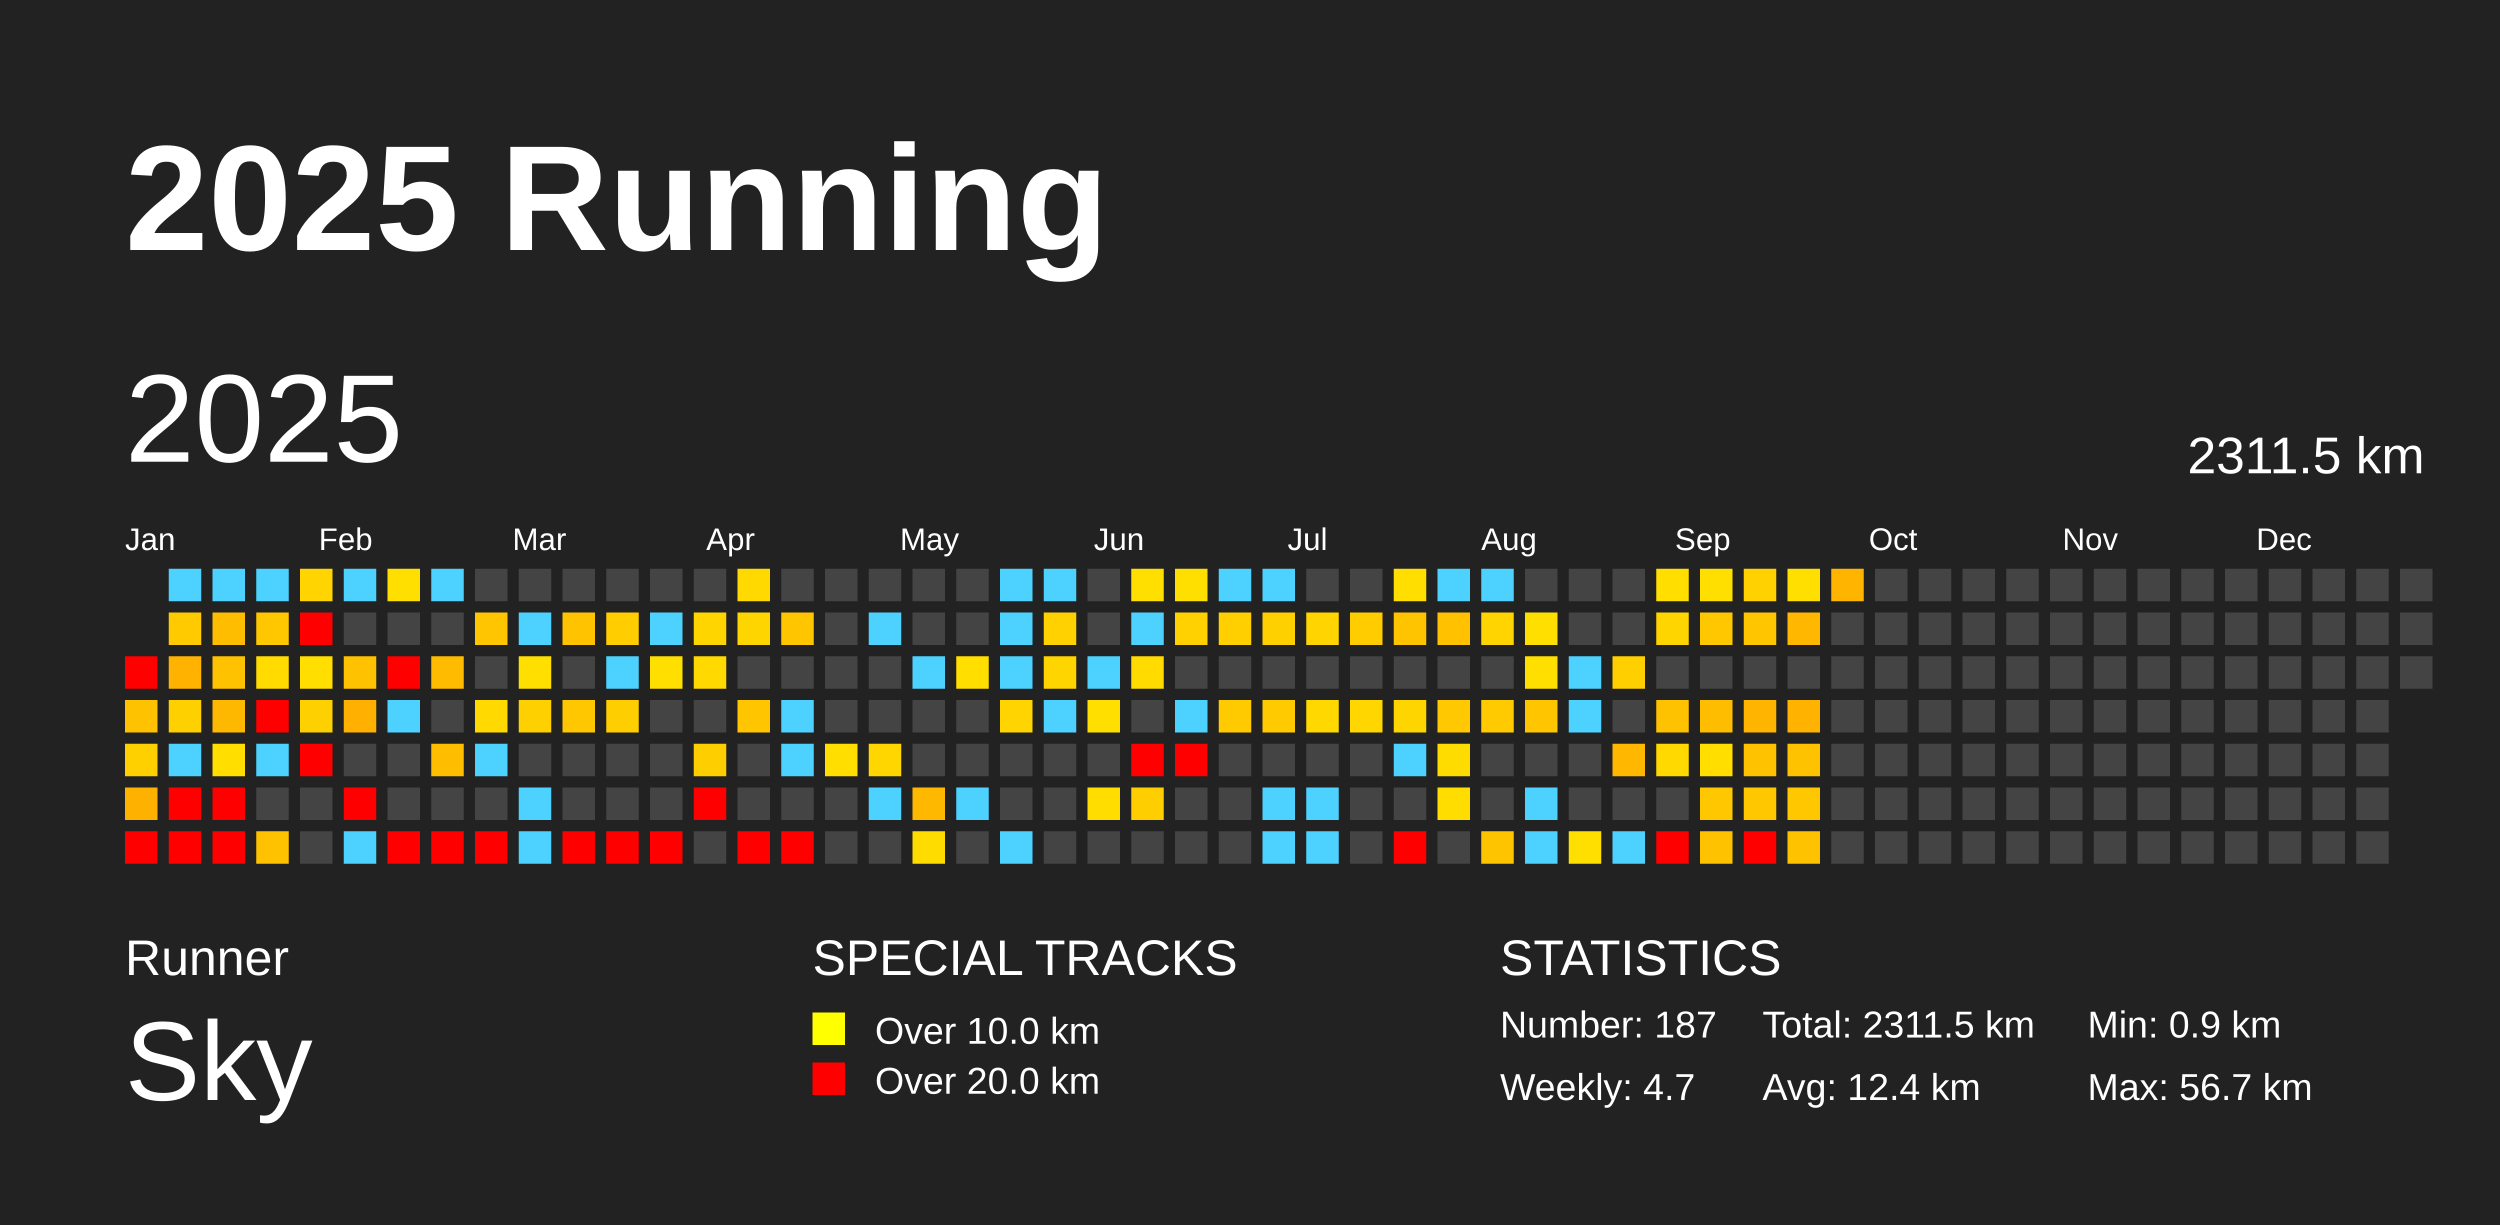
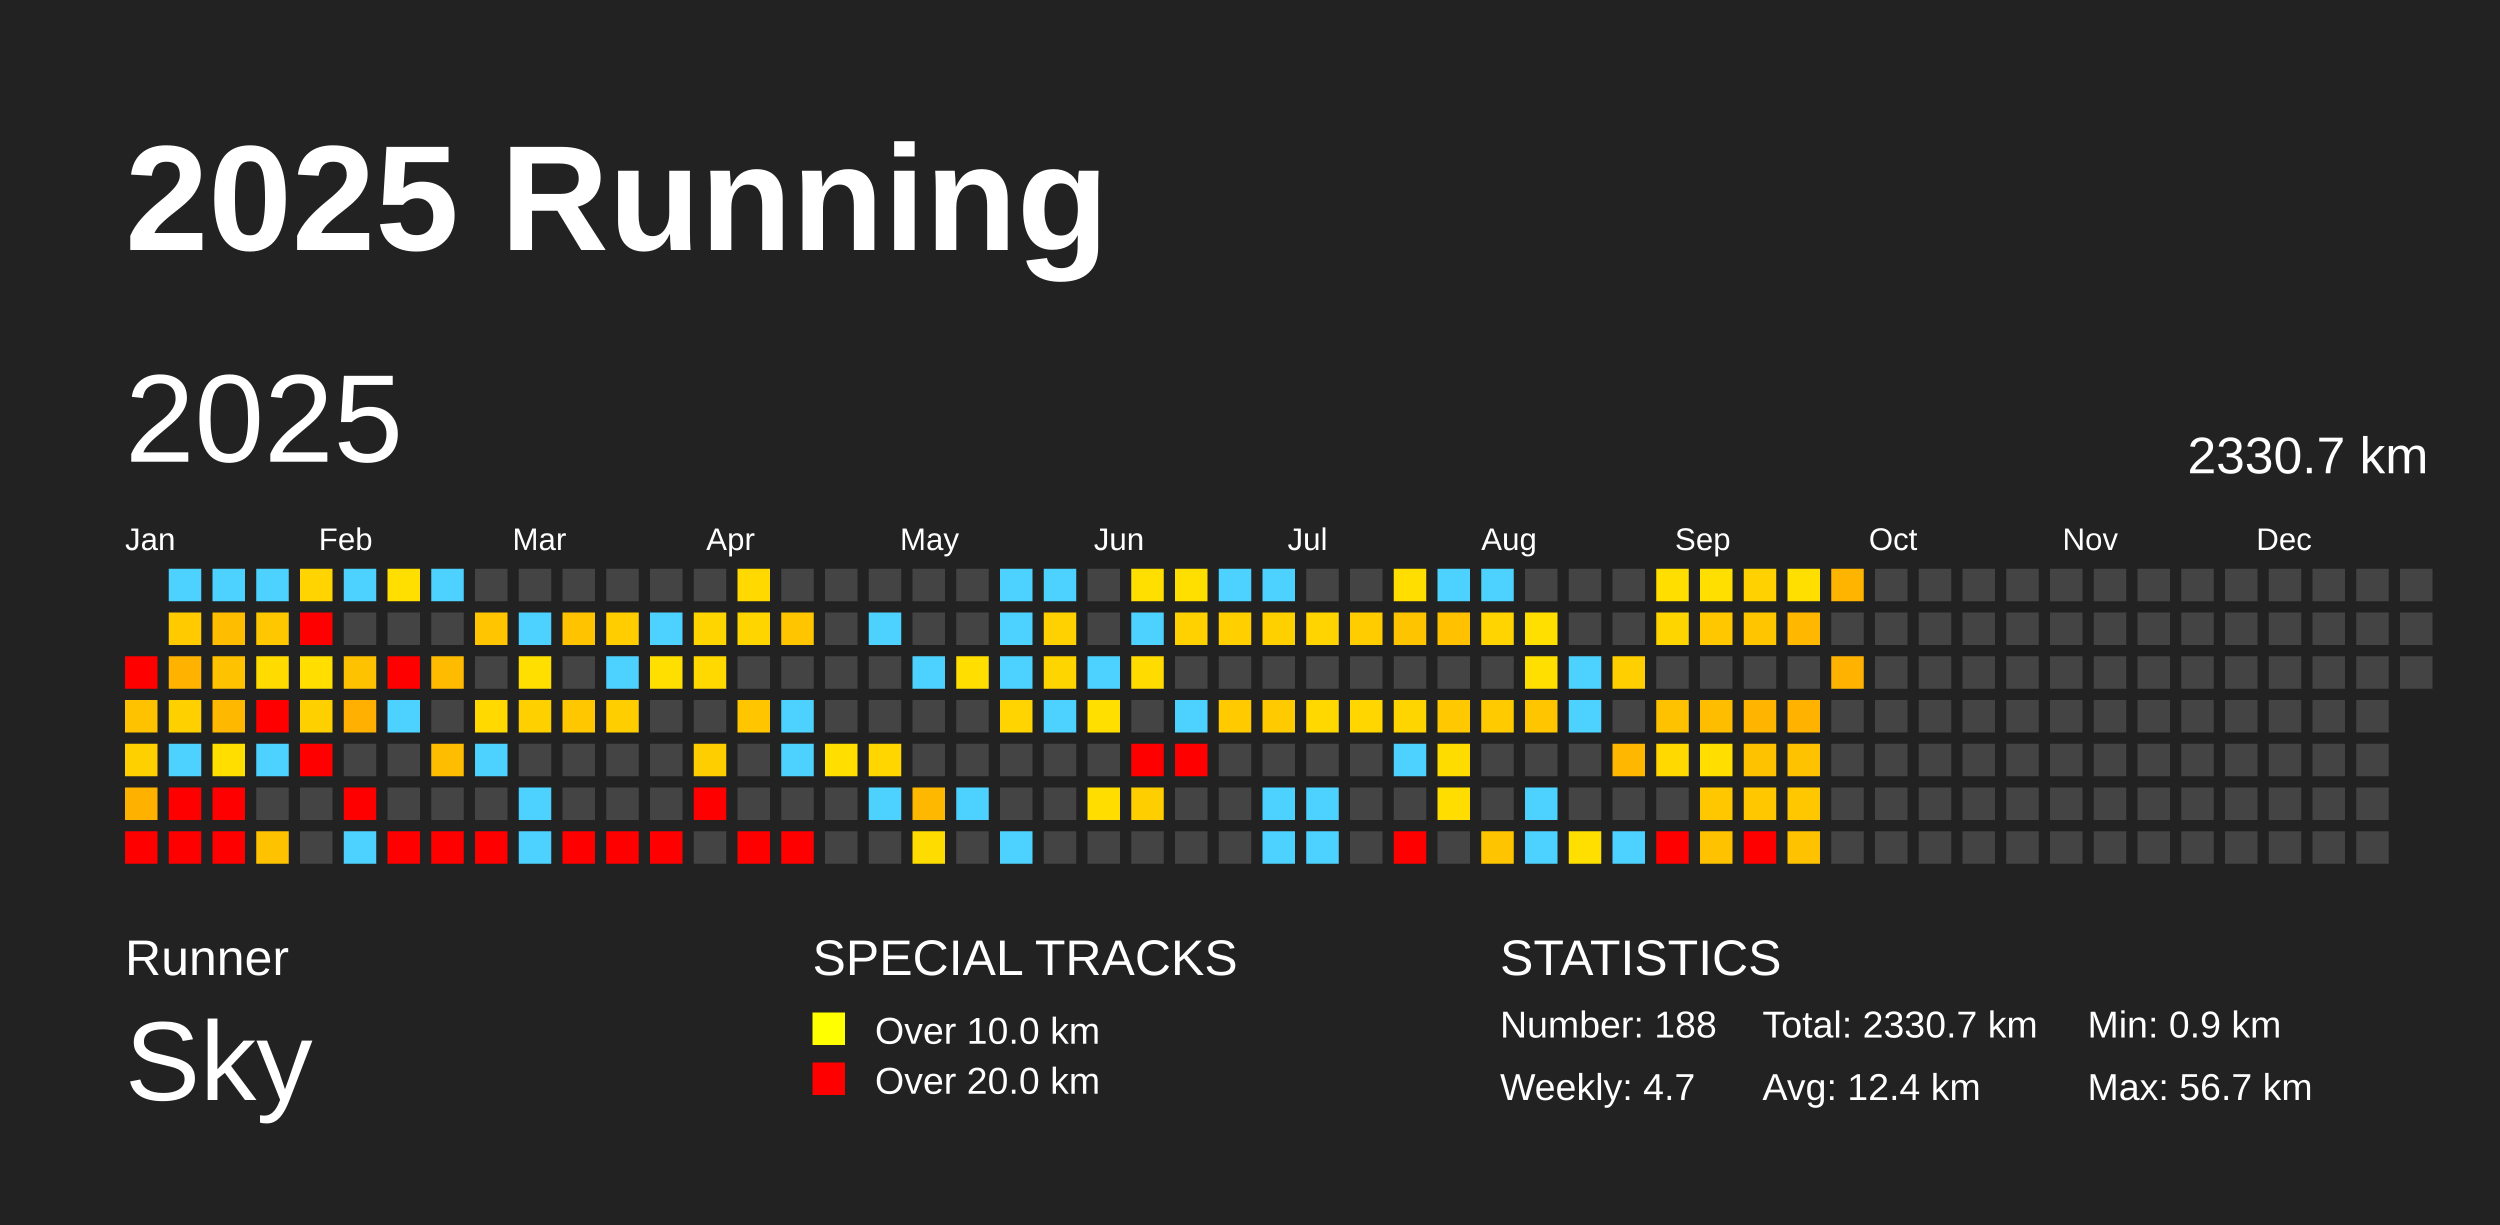
<svg xmlns="http://www.w3.org/2000/svg" baseProfile="full" height="98mm" version="1.1" viewBox="0,0,200,98" width="200mm">
  <defs />
  <rect fill="#222222" height="98" width="200" x="0" y="0" />
  <text fill="#FFFFFF" style="font-size:12px; font-family:Arial; font-weight:bold;" x="10" y="20">2025 Running</text>
  <text fill="#FFFFFF" style="font-size:4px; font-family:Arial" x="10" y="78">Runner</text>
  <text fill="#FFFFFF" style="font-size:9px; font-family:Arial" x="10" y="88">Sky</text>
  <text fill="#FFFFFF" style="font-size:4px; font-family:Arial" x="65" y="78">SPECIAL TRACKS</text>
  <rect fill="yellow" height="2.6" width="2.6" x="65" y="81" />
  <text fill="#FFFFFF" style="font-size:3px; font-family:Arial" x="70" y="83.5">Over 10.0 km</text>
  <rect fill="red" height="2.6" width="2.6" x="65" y="85" />
  <text fill="#FFFFFF" style="font-size:3px; font-family:Arial" x="70" y="87.5">Over 20.0 km</text>
  <text fill="#FFFFFF" style="font-size:4px; font-family:Arial" x="120" y="78">STATISTICS</text>
-   <text fill="#FFFFFF" style="font-size:3px; font-family:Arial" x="120" y="83">Number: 187</text>
+   <text fill="#FFFFFF" style="font-size:3px; font-family:Arial" x="120" y="83">Number: 188</text>
  <text fill="#FFFFFF" style="font-size:3px; font-family:Arial" x="120" y="88">Weekly: 4.7</text>
-   <text fill="#FFFFFF" style="font-size:3px; font-family:Arial" x="141" y="83">Total: 2311.5 km</text>
+   <text fill="#FFFFFF" style="font-size:3px; font-family:Arial" x="141" y="83">Total: 2330.7 km</text>
  <text fill="#FFFFFF" style="font-size:3px; font-family:Arial" x="141" y="88">Avg: 12.4 km</text>
  <text fill="#FFFFFF" style="font-size:3px; font-family:Arial" x="167" y="83">Min: 0.9 km</text>
  <text fill="#FFFFFF" style="font-size:3px; font-family:Arial" x="167" y="88">Max: 56.7 km</text>
  <text dominant-baseline="hanging" fill="#FFFFFF" style="font-size:10.0px; font-family:Arial;" x="10" y="30">2025</text>
-   <text dominant-baseline="hanging" fill="#FFFFFF" style="font-size:4.125px; font-family:Arial;" x="175" y="35">2311.5 km</text>
+   <text dominant-baseline="hanging" fill="#FFFFFF" style="font-size:4.125px; font-family:Arial;" x="175" y="35">2330.7 km</text>
  <text fill="#FFFFFF" style="font-size:2.5px; font-family:Arial" x="10.0" y="44">Jan</text>
  <text fill="#FFFFFF" style="font-size:2.5px; font-family:Arial" x="25.5" y="44">Feb</text>
  <text fill="#FFFFFF" style="font-size:2.5px; font-family:Arial" x="41.0" y="44">Mar</text>
  <text fill="#FFFFFF" style="font-size:2.5px; font-family:Arial" x="56.5" y="44">Apr</text>
  <text fill="#FFFFFF" style="font-size:2.5px; font-family:Arial" x="72.0" y="44">May</text>
  <text fill="#FFFFFF" style="font-size:2.5px; font-family:Arial" x="87.5" y="44">Jun</text>
  <text fill="#FFFFFF" style="font-size:2.5px; font-family:Arial" x="103.0" y="44">Jul</text>
  <text fill="#FFFFFF" style="font-size:2.5px; font-family:Arial" x="118.5" y="44">Aug</text>
  <text fill="#FFFFFF" style="font-size:2.5px; font-family:Arial" x="134.0" y="44">Sep</text>
  <text fill="#FFFFFF" style="font-size:2.5px; font-family:Arial" x="149.5" y="44">Oct</text>
  <text fill="#FFFFFF" style="font-size:2.5px; font-family:Arial" x="165.0" y="44">Nov</text>
  <text fill="#FFFFFF" style="font-size:2.5px; font-family:Arial" x="180.5" y="44">Dec</text>
  <rect fill="red" height="2.6" width="2.6" x="10.0" y="52.5" />
  <rect fill="#ffc200" height="2.6" width="2.6" x="10.0" y="56.0" />
  <rect fill="#ffd000" height="2.6" width="2.6" x="10.0" y="59.5" />
  <rect fill="#ffb100" height="2.6" width="2.6" x="10.0" y="63.0" />
  <rect fill="red" height="2.6" width="2.6" x="10.0" y="66.5" />
  <rect fill="#4dd2ff" height="2.6" width="2.6" x="13.5" y="45.5" />
  <rect fill="#ffcb00" height="2.6" width="2.6" x="13.5" y="49.0" />
  <rect fill="#ffb300" height="2.6" width="2.6" x="13.5" y="52.5" />
  <rect fill="#ffd000" height="2.6" width="2.6" x="13.5" y="56.0" />
  <rect fill="#4dd2ff" height="2.6" width="2.6" x="13.5" y="59.5" />
  <rect fill="red" height="2.6" width="2.6" x="13.5" y="63.0" />
  <rect fill="red" height="2.6" width="2.6" x="13.5" y="66.5" />
  <rect fill="#4dd2ff" height="2.6" width="2.6" x="17.0" y="45.5" />
  <rect fill="#ffbd00" height="2.6" width="2.6" x="17.0" y="49.0" />
  <rect fill="#ffc200" height="2.6" width="2.6" x="17.0" y="52.5" />
  <rect fill="#ffb800" height="2.6" width="2.6" x="17.0" y="56.0" />
  <rect fill="#ffde00" height="2.6" width="2.6" x="17.0" y="59.5" />
  <rect fill="red" height="2.6" width="2.6" x="17.0" y="63.0" />
  <rect fill="red" height="2.6" width="2.6" x="17.0" y="66.5" />
  <rect fill="#4dd2ff" height="2.6" width="2.6" x="20.5" y="45.5" />
  <rect fill="#ffc700" height="2.6" width="2.6" x="20.5" y="49.0" />
  <rect fill="#ffdb00" height="2.6" width="2.6" x="20.5" y="52.5" />
  <rect fill="red" height="2.6" width="2.6" x="20.5" y="56.0" />
  <rect fill="#4dd2ff" height="2.6" width="2.6" x="20.5" y="59.5" />
  <rect fill="#444444" height="2.6" width="2.6" x="20.5" y="63.0" />
  <rect fill="#ffc200" height="2.6" width="2.6" x="20.5" y="66.5" />
  <rect fill="#ffd400" height="2.6" width="2.6" x="24.0" y="45.5" />
  <rect fill="red" height="2.6" width="2.6" x="24.0" y="49.0" />
  <rect fill="#ffde00" height="2.6" width="2.6" x="24.0" y="52.5" />
  <rect fill="#ffd000" height="2.6" width="2.6" x="24.0" y="56.0" />
  <rect fill="red" height="2.6" width="2.6" x="24.0" y="59.5" />
  <rect fill="#444444" height="2.6" width="2.6" x="24.0" y="63.0" />
  <rect fill="#444444" height="2.6" width="2.6" x="24.0" y="66.5" />
  <rect fill="#4dd2ff" height="2.6" width="2.6" x="27.5" y="45.5" />
  <rect fill="#444444" height="2.6" width="2.6" x="27.5" y="49.0" />
  <rect fill="#ffc200" height="2.6" width="2.6" x="27.5" y="52.5" />
  <rect fill="#ffb000" height="2.6" width="2.6" x="27.5" y="56.0" />
  <rect fill="#444444" height="2.6" width="2.6" x="27.5" y="59.5" />
  <rect fill="red" height="2.6" width="2.6" x="27.5" y="63.0" />
  <rect fill="#4dd2ff" height="2.6" width="2.6" x="27.5" y="66.5" />
  <rect fill="#ffdf00" height="2.6" width="2.6" x="31.0" y="45.5" />
  <rect fill="#444444" height="2.6" width="2.6" x="31.0" y="49.0" />
  <rect fill="red" height="2.6" width="2.6" x="31.0" y="52.5" />
  <rect fill="#4dd2ff" height="2.6" width="2.6" x="31.0" y="56.0" />
  <rect fill="#444444" height="2.6" width="2.6" x="31.0" y="59.5" />
  <rect fill="#444444" height="2.6" width="2.6" x="31.0" y="63.0" />
  <rect fill="red" height="2.6" width="2.6" x="31.0" y="66.5" />
  <rect fill="#4dd2ff" height="2.6" width="2.6" x="34.5" y="45.5" />
  <rect fill="#444444" height="2.6" width="2.6" x="34.5" y="49.0" />
  <rect fill="#ffbb00" height="2.6" width="2.6" x="34.5" y="52.5" />
  <rect fill="#444444" height="2.6" width="2.6" x="34.5" y="56.0" />
  <rect fill="#ffbd00" height="2.6" width="2.6" x="34.5" y="59.5" />
  <rect fill="#444444" height="2.6" width="2.6" x="34.5" y="63.0" />
  <rect fill="red" height="2.6" width="2.6" x="34.5" y="66.5" />
  <rect fill="#444444" height="2.6" width="2.6" x="38.0" y="45.5" />
  <rect fill="#ffc500" height="2.6" width="2.6" x="38.0" y="49.0" />
  <rect fill="#444444" height="2.6" width="2.6" x="38.0" y="52.5" />
  <rect fill="#ffd900" height="2.6" width="2.6" x="38.0" y="56.0" />
  <rect fill="#4dd2ff" height="2.6" width="2.6" x="38.0" y="59.5" />
  <rect fill="#444444" height="2.6" width="2.6" x="38.0" y="63.0" />
  <rect fill="red" height="2.6" width="2.6" x="38.0" y="66.5" />
  <rect fill="#444444" height="2.6" width="2.6" x="41.5" y="45.5" />
  <rect fill="#4dd2ff" height="2.6" width="2.6" x="41.5" y="49.0" />
  <rect fill="#ffdf00" height="2.6" width="2.6" x="41.5" y="52.5" />
  <rect fill="#ffd000" height="2.6" width="2.6" x="41.5" y="56.0" />
  <rect fill="#444444" height="2.6" width="2.6" x="41.5" y="59.5" />
  <rect fill="#4dd2ff" height="2.6" width="2.6" x="41.5" y="63.0" />
  <rect fill="#4dd2ff" height="2.6" width="2.6" x="41.5" y="66.5" />
  <rect fill="#444444" height="2.6" width="2.6" x="45.0" y="45.5" />
  <rect fill="#ffc300" height="2.6" width="2.6" x="45.0" y="49.0" />
  <rect fill="#444444" height="2.6" width="2.6" x="45.0" y="52.5" />
  <rect fill="#ffc700" height="2.6" width="2.6" x="45.0" y="56.0" />
  <rect fill="#444444" height="2.6" width="2.6" x="45.0" y="59.5" />
  <rect fill="#444444" height="2.6" width="2.6" x="45.0" y="63.0" />
  <rect fill="red" height="2.6" width="2.6" x="45.0" y="66.5" />
  <rect fill="#444444" height="2.6" width="2.6" x="48.5" y="45.5" />
  <rect fill="#ffcd00" height="2.6" width="2.6" x="48.5" y="49.0" />
  <rect fill="#4dd2ff" height="2.6" width="2.6" x="48.5" y="52.5" />
  <rect fill="#ffce00" height="2.6" width="2.6" x="48.5" y="56.0" />
  <rect fill="#444444" height="2.6" width="2.6" x="48.5" y="59.5" />
  <rect fill="#444444" height="2.6" width="2.6" x="48.5" y="63.0" />
  <rect fill="red" height="2.6" width="2.6" x="48.5" y="66.5" />
  <rect fill="#444444" height="2.6" width="2.6" x="52.0" y="45.5" />
  <rect fill="#4dd2ff" height="2.6" width="2.6" x="52.0" y="49.0" />
  <rect fill="#ffdf00" height="2.6" width="2.6" x="52.0" y="52.5" />
  <rect fill="#444444" height="2.6" width="2.6" x="52.0" y="56.0" />
  <rect fill="#444444" height="2.6" width="2.6" x="52.0" y="59.5" />
  <rect fill="#444444" height="2.6" width="2.6" x="52.0" y="63.0" />
  <rect fill="red" height="2.6" width="2.6" x="52.0" y="66.5" />
  <rect fill="#444444" height="2.6" width="2.6" x="55.5" y="45.5" />
  <rect fill="#ffd500" height="2.6" width="2.6" x="55.5" y="49.0" />
  <rect fill="#ffd900" height="2.6" width="2.6" x="55.5" y="52.5" />
  <rect fill="#444444" height="2.6" width="2.6" x="55.5" y="56.0" />
  <rect fill="#ffce00" height="2.6" width="2.6" x="55.5" y="59.5" />
  <rect fill="red" height="2.6" width="2.6" x="55.5" y="63.0" />
  <rect fill="#444444" height="2.6" width="2.6" x="55.5" y="66.5" />
  <rect fill="#ffd900" height="2.6" width="2.6" x="59.0" y="45.5" />
  <rect fill="#ffd500" height="2.6" width="2.6" x="59.0" y="49.0" />
  <rect fill="#444444" height="2.6" width="2.6" x="59.0" y="52.5" />
  <rect fill="#ffc600" height="2.6" width="2.6" x="59.0" y="56.0" />
  <rect fill="#444444" height="2.6" width="2.6" x="59.0" y="59.5" />
  <rect fill="#444444" height="2.6" width="2.6" x="59.0" y="63.0" />
  <rect fill="red" height="2.6" width="2.6" x="59.0" y="66.5" />
  <rect fill="#444444" height="2.6" width="2.6" x="62.5" y="45.5" />
  <rect fill="#ffc600" height="2.6" width="2.6" x="62.5" y="49.0" />
  <rect fill="#444444" height="2.6" width="2.6" x="62.5" y="52.5" />
  <rect fill="#4dd2ff" height="2.6" width="2.6" x="62.5" y="56.0" />
  <rect fill="#4dd2ff" height="2.6" width="2.6" x="62.5" y="59.5" />
  <rect fill="#444444" height="2.6" width="2.6" x="62.5" y="63.0" />
  <rect fill="red" height="2.6" width="2.6" x="62.5" y="66.5" />
  <rect fill="#444444" height="2.6" width="2.6" x="66.0" y="45.5" />
  <rect fill="#444444" height="2.6" width="2.6" x="66.0" y="49.0" />
  <rect fill="#444444" height="2.6" width="2.6" x="66.0" y="52.5" />
  <rect fill="#444444" height="2.6" width="2.6" x="66.0" y="56.0" />
  <rect fill="#ffde00" height="2.6" width="2.6" x="66.0" y="59.5" />
  <rect fill="#444444" height="2.6" width="2.6" x="66.0" y="63.0" />
  <rect fill="#444444" height="2.6" width="2.6" x="66.0" y="66.5" />
  <rect fill="#444444" height="2.6" width="2.6" x="69.5" y="45.5" />
  <rect fill="#4dd2ff" height="2.6" width="2.6" x="69.5" y="49.0" />
  <rect fill="#444444" height="2.6" width="2.6" x="69.5" y="52.5" />
  <rect fill="#444444" height="2.6" width="2.6" x="69.5" y="56.0" />
  <rect fill="#ffd600" height="2.6" width="2.6" x="69.5" y="59.5" />
  <rect fill="#4dd2ff" height="2.6" width="2.6" x="69.5" y="63.0" />
  <rect fill="#444444" height="2.6" width="2.6" x="69.5" y="66.5" />
  <rect fill="#444444" height="2.6" width="2.6" x="73.0" y="45.5" />
  <rect fill="#444444" height="2.6" width="2.6" x="73.0" y="49.0" />
  <rect fill="#4dd2ff" height="2.6" width="2.6" x="73.0" y="52.5" />
  <rect fill="#444444" height="2.6" width="2.6" x="73.0" y="56.0" />
  <rect fill="#444444" height="2.6" width="2.6" x="73.0" y="59.5" />
  <rect fill="#ffb800" height="2.6" width="2.6" x="73.0" y="63.0" />
  <rect fill="#ffdc00" height="2.6" width="2.6" x="73.0" y="66.5" />
  <rect fill="#444444" height="2.6" width="2.6" x="76.5" y="45.5" />
  <rect fill="#444444" height="2.6" width="2.6" x="76.5" y="49.0" />
  <rect fill="#ffde00" height="2.6" width="2.6" x="76.5" y="52.5" />
  <rect fill="#444444" height="2.6" width="2.6" x="76.5" y="56.0" />
  <rect fill="#444444" height="2.6" width="2.6" x="76.5" y="59.5" />
  <rect fill="#4dd2ff" height="2.6" width="2.6" x="76.5" y="63.0" />
  <rect fill="#444444" height="2.6" width="2.6" x="76.5" y="66.5" />
  <rect fill="#4dd2ff" height="2.6" width="2.6" x="80.0" y="45.5" />
  <rect fill="#4dd2ff" height="2.6" width="2.6" x="80.0" y="49.0" />
  <rect fill="#4dd2ff" height="2.6" width="2.6" x="80.0" y="52.5" />
  <rect fill="#ffd400" height="2.6" width="2.6" x="80.0" y="56.0" />
  <rect fill="#444444" height="2.6" width="2.6" x="80.0" y="59.5" />
  <rect fill="#444444" height="2.6" width="2.6" x="80.0" y="63.0" />
  <rect fill="#4dd2ff" height="2.6" width="2.6" x="80.0" y="66.5" />
  <rect fill="#4dd2ff" height="2.6" width="2.6" x="83.5" y="45.5" />
  <rect fill="#ffd100" height="2.6" width="2.6" x="83.5" y="49.0" />
  <rect fill="#ffd500" height="2.6" width="2.6" x="83.5" y="52.5" />
  <rect fill="#4dd2ff" height="2.6" width="2.6" x="83.5" y="56.0" />
  <rect fill="#444444" height="2.6" width="2.6" x="83.5" y="59.5" />
  <rect fill="#444444" height="2.6" width="2.6" x="83.5" y="63.0" />
  <rect fill="#444444" height="2.6" width="2.6" x="83.5" y="66.5" />
  <rect fill="#444444" height="2.6" width="2.6" x="87.0" y="45.5" />
  <rect fill="#444444" height="2.6" width="2.6" x="87.0" y="49.0" />
  <rect fill="#4dd2ff" height="2.6" width="2.6" x="87.0" y="52.5" />
  <rect fill="#ffdf00" height="2.6" width="2.6" x="87.0" y="56.0" />
  <rect fill="#444444" height="2.6" width="2.6" x="87.0" y="59.5" />
  <rect fill="#ffdd00" height="2.6" width="2.6" x="87.0" y="63.0" />
  <rect fill="#444444" height="2.6" width="2.6" x="87.0" y="66.5" />
  <rect fill="#ffdf00" height="2.6" width="2.6" x="90.5" y="45.5" />
  <rect fill="#4dd2ff" height="2.6" width="2.6" x="90.5" y="49.0" />
  <rect fill="#ffdb00" height="2.6" width="2.6" x="90.5" y="52.5" />
  <rect fill="#444444" height="2.6" width="2.6" x="90.5" y="56.0" />
  <rect fill="red" height="2.6" width="2.6" x="90.5" y="59.5" />
  <rect fill="#ffce00" height="2.6" width="2.6" x="90.5" y="63.0" />
  <rect fill="#444444" height="2.6" width="2.6" x="90.5" y="66.5" />
  <rect fill="#ffdf00" height="2.6" width="2.6" x="94.0" y="45.5" />
  <rect fill="#ffd100" height="2.6" width="2.6" x="94.0" y="49.0" />
  <rect fill="#444444" height="2.6" width="2.6" x="94.0" y="52.5" />
  <rect fill="#4dd2ff" height="2.6" width="2.6" x="94.0" y="56.0" />
  <rect fill="red" height="2.6" width="2.6" x="94.0" y="59.5" />
  <rect fill="#444444" height="2.6" width="2.6" x="94.0" y="63.0" />
  <rect fill="#444444" height="2.6" width="2.6" x="94.0" y="66.5" />
  <rect fill="#4dd2ff" height="2.6" width="2.6" x="97.5" y="45.5" />
  <rect fill="#ffcf00" height="2.6" width="2.6" x="97.5" y="49.0" />
  <rect fill="#444444" height="2.6" width="2.6" x="97.5" y="52.5" />
  <rect fill="#ffca00" height="2.6" width="2.6" x="97.5" y="56.0" />
  <rect fill="#444444" height="2.6" width="2.6" x="97.5" y="59.5" />
  <rect fill="#444444" height="2.6" width="2.6" x="97.5" y="63.0" />
  <rect fill="#444444" height="2.6" width="2.6" x="97.5" y="66.5" />
  <rect fill="#4dd2ff" height="2.6" width="2.6" x="101.0" y="45.5" />
  <rect fill="#ffd000" height="2.6" width="2.6" x="101.0" y="49.0" />
  <rect fill="#444444" height="2.6" width="2.6" x="101.0" y="52.5" />
  <rect fill="#ffca00" height="2.6" width="2.6" x="101.0" y="56.0" />
  <rect fill="#444444" height="2.6" width="2.6" x="101.0" y="59.5" />
  <rect fill="#4dd2ff" height="2.6" width="2.6" x="101.0" y="63.0" />
  <rect fill="#4dd2ff" height="2.6" width="2.6" x="101.0" y="66.5" />
  <rect fill="#444444" height="2.6" width="2.6" x="104.5" y="45.5" />
  <rect fill="#ffd400" height="2.6" width="2.6" x="104.5" y="49.0" />
  <rect fill="#444444" height="2.6" width="2.6" x="104.5" y="52.5" />
  <rect fill="#ffd800" height="2.6" width="2.6" x="104.5" y="56.0" />
  <rect fill="#444444" height="2.6" width="2.6" x="104.5" y="59.5" />
  <rect fill="#4dd2ff" height="2.6" width="2.6" x="104.5" y="63.0" />
  <rect fill="#4dd2ff" height="2.6" width="2.6" x="104.5" y="66.5" />
  <rect fill="#444444" height="2.6" width="2.6" x="108.0" y="45.5" />
  <rect fill="#ffcc00" height="2.6" width="2.6" x="108.0" y="49.0" />
  <rect fill="#444444" height="2.6" width="2.6" x="108.0" y="52.5" />
  <rect fill="#ffd600" height="2.6" width="2.6" x="108.0" y="56.0" />
  <rect fill="#444444" height="2.6" width="2.6" x="108.0" y="59.5" />
  <rect fill="#444444" height="2.6" width="2.6" x="108.0" y="63.0" />
  <rect fill="#444444" height="2.6" width="2.6" x="108.0" y="66.5" />
  <rect fill="#ffde00" height="2.6" width="2.6" x="111.5" y="45.5" />
  <rect fill="#ffc400" height="2.6" width="2.6" x="111.5" y="49.0" />
  <rect fill="#444444" height="2.6" width="2.6" x="111.5" y="52.5" />
  <rect fill="#ffd500" height="2.6" width="2.6" x="111.5" y="56.0" />
  <rect fill="#4dd2ff" height="2.6" width="2.6" x="111.5" y="59.5" />
  <rect fill="#444444" height="2.6" width="2.6" x="111.5" y="63.0" />
  <rect fill="red" height="2.6" width="2.6" x="111.5" y="66.5" />
  <rect fill="#4dd2ff" height="2.6" width="2.6" x="115.0" y="45.5" />
  <rect fill="#ffc100" height="2.6" width="2.6" x="115.0" y="49.0" />
  <rect fill="#444444" height="2.6" width="2.6" x="115.0" y="52.5" />
  <rect fill="#ffc800" height="2.6" width="2.6" x="115.0" y="56.0" />
  <rect fill="#ffdc00" height="2.6" width="2.6" x="115.0" y="59.5" />
  <rect fill="#ffdd00" height="2.6" width="2.6" x="115.0" y="63.0" />
  <rect fill="#444444" height="2.6" width="2.6" x="115.0" y="66.5" />
  <rect fill="#4dd2ff" height="2.6" width="2.6" x="118.5" y="45.5" />
  <rect fill="#ffd400" height="2.6" width="2.6" x="118.5" y="49.0" />
  <rect fill="#444444" height="2.6" width="2.6" x="118.5" y="52.5" />
  <rect fill="#ffca00" height="2.6" width="2.6" x="118.5" y="56.0" />
  <rect fill="#444444" height="2.6" width="2.6" x="118.5" y="59.5" />
  <rect fill="#444444" height="2.6" width="2.6" x="118.5" y="63.0" />
  <rect fill="#ffc400" height="2.6" width="2.6" x="118.5" y="66.5" />
  <rect fill="#444444" height="2.6" width="2.6" x="122.0" y="45.5" />
  <rect fill="#ffdf00" height="2.6" width="2.6" x="122.0" y="49.0" />
  <rect fill="#ffdf00" height="2.6" width="2.6" x="122.0" y="52.5" />
  <rect fill="#ffc600" height="2.6" width="2.6" x="122.0" y="56.0" />
  <rect fill="#444444" height="2.6" width="2.6" x="122.0" y="59.5" />
  <rect fill="#4dd2ff" height="2.6" width="2.6" x="122.0" y="63.0" />
  <rect fill="#4dd2ff" height="2.6" width="2.6" x="122.0" y="66.5" />
  <rect fill="#444444" height="2.6" width="2.6" x="125.5" y="45.5" />
  <rect fill="#444444" height="2.6" width="2.6" x="125.5" y="49.0" />
  <rect fill="#4dd2ff" height="2.6" width="2.6" x="125.5" y="52.5" />
  <rect fill="#4dd2ff" height="2.6" width="2.6" x="125.5" y="56.0" />
  <rect fill="#444444" height="2.6" width="2.6" x="125.5" y="59.5" />
  <rect fill="#444444" height="2.6" width="2.6" x="125.5" y="63.0" />
  <rect fill="#ffdf00" height="2.6" width="2.6" x="125.5" y="66.5" />
  <rect fill="#444444" height="2.6" width="2.6" x="129.0" y="45.5" />
  <rect fill="#444444" height="2.6" width="2.6" x="129.0" y="49.0" />
  <rect fill="#ffcf00" height="2.6" width="2.6" x="129.0" y="52.5" />
  <rect fill="#444444" height="2.6" width="2.6" x="129.0" y="56.0" />
  <rect fill="#ffb700" height="2.6" width="2.6" x="129.0" y="59.5" />
  <rect fill="#444444" height="2.6" width="2.6" x="129.0" y="63.0" />
  <rect fill="#4dd2ff" height="2.6" width="2.6" x="129.0" y="66.5" />
  <rect fill="#ffde00" height="2.6" width="2.6" x="132.5" y="45.5" />
  <rect fill="#ffd500" height="2.6" width="2.6" x="132.5" y="49.0" />
  <rect fill="#444444" height="2.6" width="2.6" x="132.5" y="52.5" />
  <rect fill="#ffc200" height="2.6" width="2.6" x="132.5" y="56.0" />
  <rect fill="#ffd900" height="2.6" width="2.6" x="132.5" y="59.5" />
  <rect fill="#444444" height="2.6" width="2.6" x="132.5" y="63.0" />
  <rect fill="red" height="2.6" width="2.6" x="132.5" y="66.5" />
  <rect fill="#ffdf00" height="2.6" width="2.6" x="136.0" y="45.5" />
  <rect fill="#ffc700" height="2.6" width="2.6" x="136.0" y="49.0" />
  <rect fill="#444444" height="2.6" width="2.6" x="136.0" y="52.5" />
  <rect fill="#ffbd00" height="2.6" width="2.6" x="136.0" y="56.0" />
  <rect fill="#ffde00" height="2.6" width="2.6" x="136.0" y="59.5" />
  <rect fill="#ffc700" height="2.6" width="2.6" x="136.0" y="63.0" />
  <rect fill="#ffc200" height="2.6" width="2.6" x="136.0" y="66.5" />
  <rect fill="#ffd100" height="2.6" width="2.6" x="139.5" y="45.5" />
  <rect fill="#ffc600" height="2.6" width="2.6" x="139.5" y="49.0" />
  <rect fill="#444444" height="2.6" width="2.6" x="139.5" y="52.5" />
  <rect fill="#ffb400" height="2.6" width="2.6" x="139.5" y="56.0" />
  <rect fill="#ffc200" height="2.6" width="2.6" x="139.5" y="59.5" />
  <rect fill="#ffc700" height="2.6" width="2.6" x="139.5" y="63.0" />
  <rect fill="red" height="2.6" width="2.6" x="139.5" y="66.5" />
  <rect fill="#ffdf00" height="2.6" width="2.6" x="143.0" y="45.5" />
  <rect fill="#ffb700" height="2.6" width="2.6" x="143.0" y="49.0" />
  <rect fill="#444444" height="2.6" width="2.6" x="143.0" y="52.5" />
  <rect fill="#ffb300" height="2.6" width="2.6" x="143.0" y="56.0" />
  <rect fill="#ffc200" height="2.6" width="2.6" x="143.0" y="59.5" />
  <rect fill="#ffc700" height="2.6" width="2.6" x="143.0" y="63.0" />
  <rect fill="#ffc200" height="2.6" width="2.6" x="143.0" y="66.5" />
  <rect fill="#ffb500" height="2.6" width="2.6" x="146.5" y="45.5" />
  <rect fill="#444444" height="2.6" width="2.6" x="146.5" y="49.0" />
-   <rect fill="#444444" height="2.6" width="2.6" x="146.5" y="52.5" />
+   <rect fill="#ffb300" height="2.6" width="2.6" x="146.5" y="52.5" />
  <rect fill="#444444" height="2.6" width="2.6" x="146.5" y="56.0" />
  <rect fill="#444444" height="2.6" width="2.6" x="146.5" y="59.5" />
  <rect fill="#444444" height="2.6" width="2.6" x="146.5" y="63.0" />
  <rect fill="#444444" height="2.6" width="2.6" x="146.5" y="66.5" />
  <rect fill="#444444" height="2.6" width="2.6" x="150.0" y="45.5" />
  <rect fill="#444444" height="2.6" width="2.6" x="150.0" y="49.0" />
  <rect fill="#444444" height="2.6" width="2.6" x="150.0" y="52.5" />
  <rect fill="#444444" height="2.6" width="2.6" x="150.0" y="56.0" />
  <rect fill="#444444" height="2.6" width="2.6" x="150.0" y="59.5" />
  <rect fill="#444444" height="2.6" width="2.6" x="150.0" y="63.0" />
  <rect fill="#444444" height="2.6" width="2.6" x="150.0" y="66.5" />
  <rect fill="#444444" height="2.6" width="2.6" x="153.5" y="45.5" />
  <rect fill="#444444" height="2.6" width="2.6" x="153.5" y="49.0" />
  <rect fill="#444444" height="2.6" width="2.6" x="153.5" y="52.5" />
  <rect fill="#444444" height="2.6" width="2.6" x="153.5" y="56.0" />
  <rect fill="#444444" height="2.6" width="2.6" x="153.5" y="59.5" />
  <rect fill="#444444" height="2.6" width="2.6" x="153.5" y="63.0" />
  <rect fill="#444444" height="2.6" width="2.6" x="153.5" y="66.5" />
  <rect fill="#444444" height="2.6" width="2.6" x="157.0" y="45.5" />
  <rect fill="#444444" height="2.6" width="2.6" x="157.0" y="49.0" />
  <rect fill="#444444" height="2.6" width="2.6" x="157.0" y="52.5" />
  <rect fill="#444444" height="2.6" width="2.6" x="157.0" y="56.0" />
  <rect fill="#444444" height="2.6" width="2.6" x="157.0" y="59.5" />
  <rect fill="#444444" height="2.6" width="2.6" x="157.0" y="63.0" />
  <rect fill="#444444" height="2.6" width="2.6" x="157.0" y="66.5" />
  <rect fill="#444444" height="2.6" width="2.6" x="160.5" y="45.5" />
  <rect fill="#444444" height="2.6" width="2.6" x="160.5" y="49.0" />
  <rect fill="#444444" height="2.6" width="2.6" x="160.5" y="52.5" />
  <rect fill="#444444" height="2.6" width="2.6" x="160.5" y="56.0" />
  <rect fill="#444444" height="2.6" width="2.6" x="160.5" y="59.5" />
  <rect fill="#444444" height="2.6" width="2.6" x="160.5" y="63.0" />
  <rect fill="#444444" height="2.6" width="2.6" x="160.5" y="66.5" />
  <rect fill="#444444" height="2.6" width="2.6" x="164.0" y="45.5" />
  <rect fill="#444444" height="2.6" width="2.6" x="164.0" y="49.0" />
  <rect fill="#444444" height="2.6" width="2.6" x="164.0" y="52.5" />
  <rect fill="#444444" height="2.6" width="2.6" x="164.0" y="56.0" />
  <rect fill="#444444" height="2.6" width="2.6" x="164.0" y="59.5" />
  <rect fill="#444444" height="2.6" width="2.6" x="164.0" y="63.0" />
  <rect fill="#444444" height="2.6" width="2.6" x="164.0" y="66.5" />
  <rect fill="#444444" height="2.6" width="2.6" x="167.5" y="45.5" />
  <rect fill="#444444" height="2.6" width="2.6" x="167.5" y="49.0" />
  <rect fill="#444444" height="2.6" width="2.6" x="167.5" y="52.5" />
  <rect fill="#444444" height="2.6" width="2.6" x="167.5" y="56.0" />
  <rect fill="#444444" height="2.6" width="2.6" x="167.5" y="59.5" />
  <rect fill="#444444" height="2.6" width="2.6" x="167.5" y="63.0" />
  <rect fill="#444444" height="2.6" width="2.6" x="167.5" y="66.5" />
  <rect fill="#444444" height="2.6" width="2.6" x="171.0" y="45.5" />
  <rect fill="#444444" height="2.6" width="2.6" x="171.0" y="49.0" />
  <rect fill="#444444" height="2.6" width="2.6" x="171.0" y="52.5" />
  <rect fill="#444444" height="2.6" width="2.6" x="171.0" y="56.0" />
  <rect fill="#444444" height="2.6" width="2.6" x="171.0" y="59.5" />
  <rect fill="#444444" height="2.6" width="2.6" x="171.0" y="63.0" />
  <rect fill="#444444" height="2.6" width="2.6" x="171.0" y="66.5" />
  <rect fill="#444444" height="2.6" width="2.6" x="174.5" y="45.5" />
  <rect fill="#444444" height="2.6" width="2.6" x="174.5" y="49.0" />
  <rect fill="#444444" height="2.6" width="2.6" x="174.5" y="52.5" />
  <rect fill="#444444" height="2.6" width="2.6" x="174.5" y="56.0" />
  <rect fill="#444444" height="2.6" width="2.6" x="174.5" y="59.5" />
  <rect fill="#444444" height="2.6" width="2.6" x="174.5" y="63.0" />
  <rect fill="#444444" height="2.6" width="2.6" x="174.5" y="66.5" />
  <rect fill="#444444" height="2.6" width="2.6" x="178.0" y="45.5" />
  <rect fill="#444444" height="2.6" width="2.6" x="178.0" y="49.0" />
  <rect fill="#444444" height="2.6" width="2.6" x="178.0" y="52.5" />
  <rect fill="#444444" height="2.6" width="2.6" x="178.0" y="56.0" />
  <rect fill="#444444" height="2.6" width="2.6" x="178.0" y="59.5" />
  <rect fill="#444444" height="2.6" width="2.6" x="178.0" y="63.0" />
  <rect fill="#444444" height="2.6" width="2.6" x="178.0" y="66.5" />
  <rect fill="#444444" height="2.6" width="2.6" x="181.5" y="45.5" />
  <rect fill="#444444" height="2.6" width="2.6" x="181.5" y="49.0" />
  <rect fill="#444444" height="2.6" width="2.6" x="181.5" y="52.5" />
  <rect fill="#444444" height="2.6" width="2.6" x="181.5" y="56.0" />
  <rect fill="#444444" height="2.6" width="2.6" x="181.5" y="59.5" />
  <rect fill="#444444" height="2.6" width="2.6" x="181.5" y="63.0" />
  <rect fill="#444444" height="2.6" width="2.6" x="181.5" y="66.5" />
  <rect fill="#444444" height="2.6" width="2.6" x="185.0" y="45.5" />
  <rect fill="#444444" height="2.6" width="2.6" x="185.0" y="49.0" />
  <rect fill="#444444" height="2.6" width="2.6" x="185.0" y="52.5" />
  <rect fill="#444444" height="2.6" width="2.6" x="185.0" y="56.0" />
  <rect fill="#444444" height="2.6" width="2.6" x="185.0" y="59.5" />
  <rect fill="#444444" height="2.6" width="2.6" x="185.0" y="63.0" />
  <rect fill="#444444" height="2.6" width="2.6" x="185.0" y="66.5" />
  <rect fill="#444444" height="2.6" width="2.6" x="188.5" y="45.5" />
  <rect fill="#444444" height="2.6" width="2.6" x="188.5" y="49.0" />
  <rect fill="#444444" height="2.6" width="2.6" x="188.5" y="52.5" />
  <rect fill="#444444" height="2.6" width="2.6" x="188.5" y="56.0" />
  <rect fill="#444444" height="2.6" width="2.6" x="188.5" y="59.5" />
  <rect fill="#444444" height="2.6" width="2.6" x="188.5" y="63.0" />
  <rect fill="#444444" height="2.6" width="2.6" x="188.5" y="66.5" />
  <rect fill="#444444" height="2.6" width="2.6" x="192.0" y="45.5" />
  <rect fill="#444444" height="2.6" width="2.6" x="192.0" y="49.0" />
  <rect fill="#444444" height="2.6" width="2.6" x="192.0" y="52.5" />
</svg>
